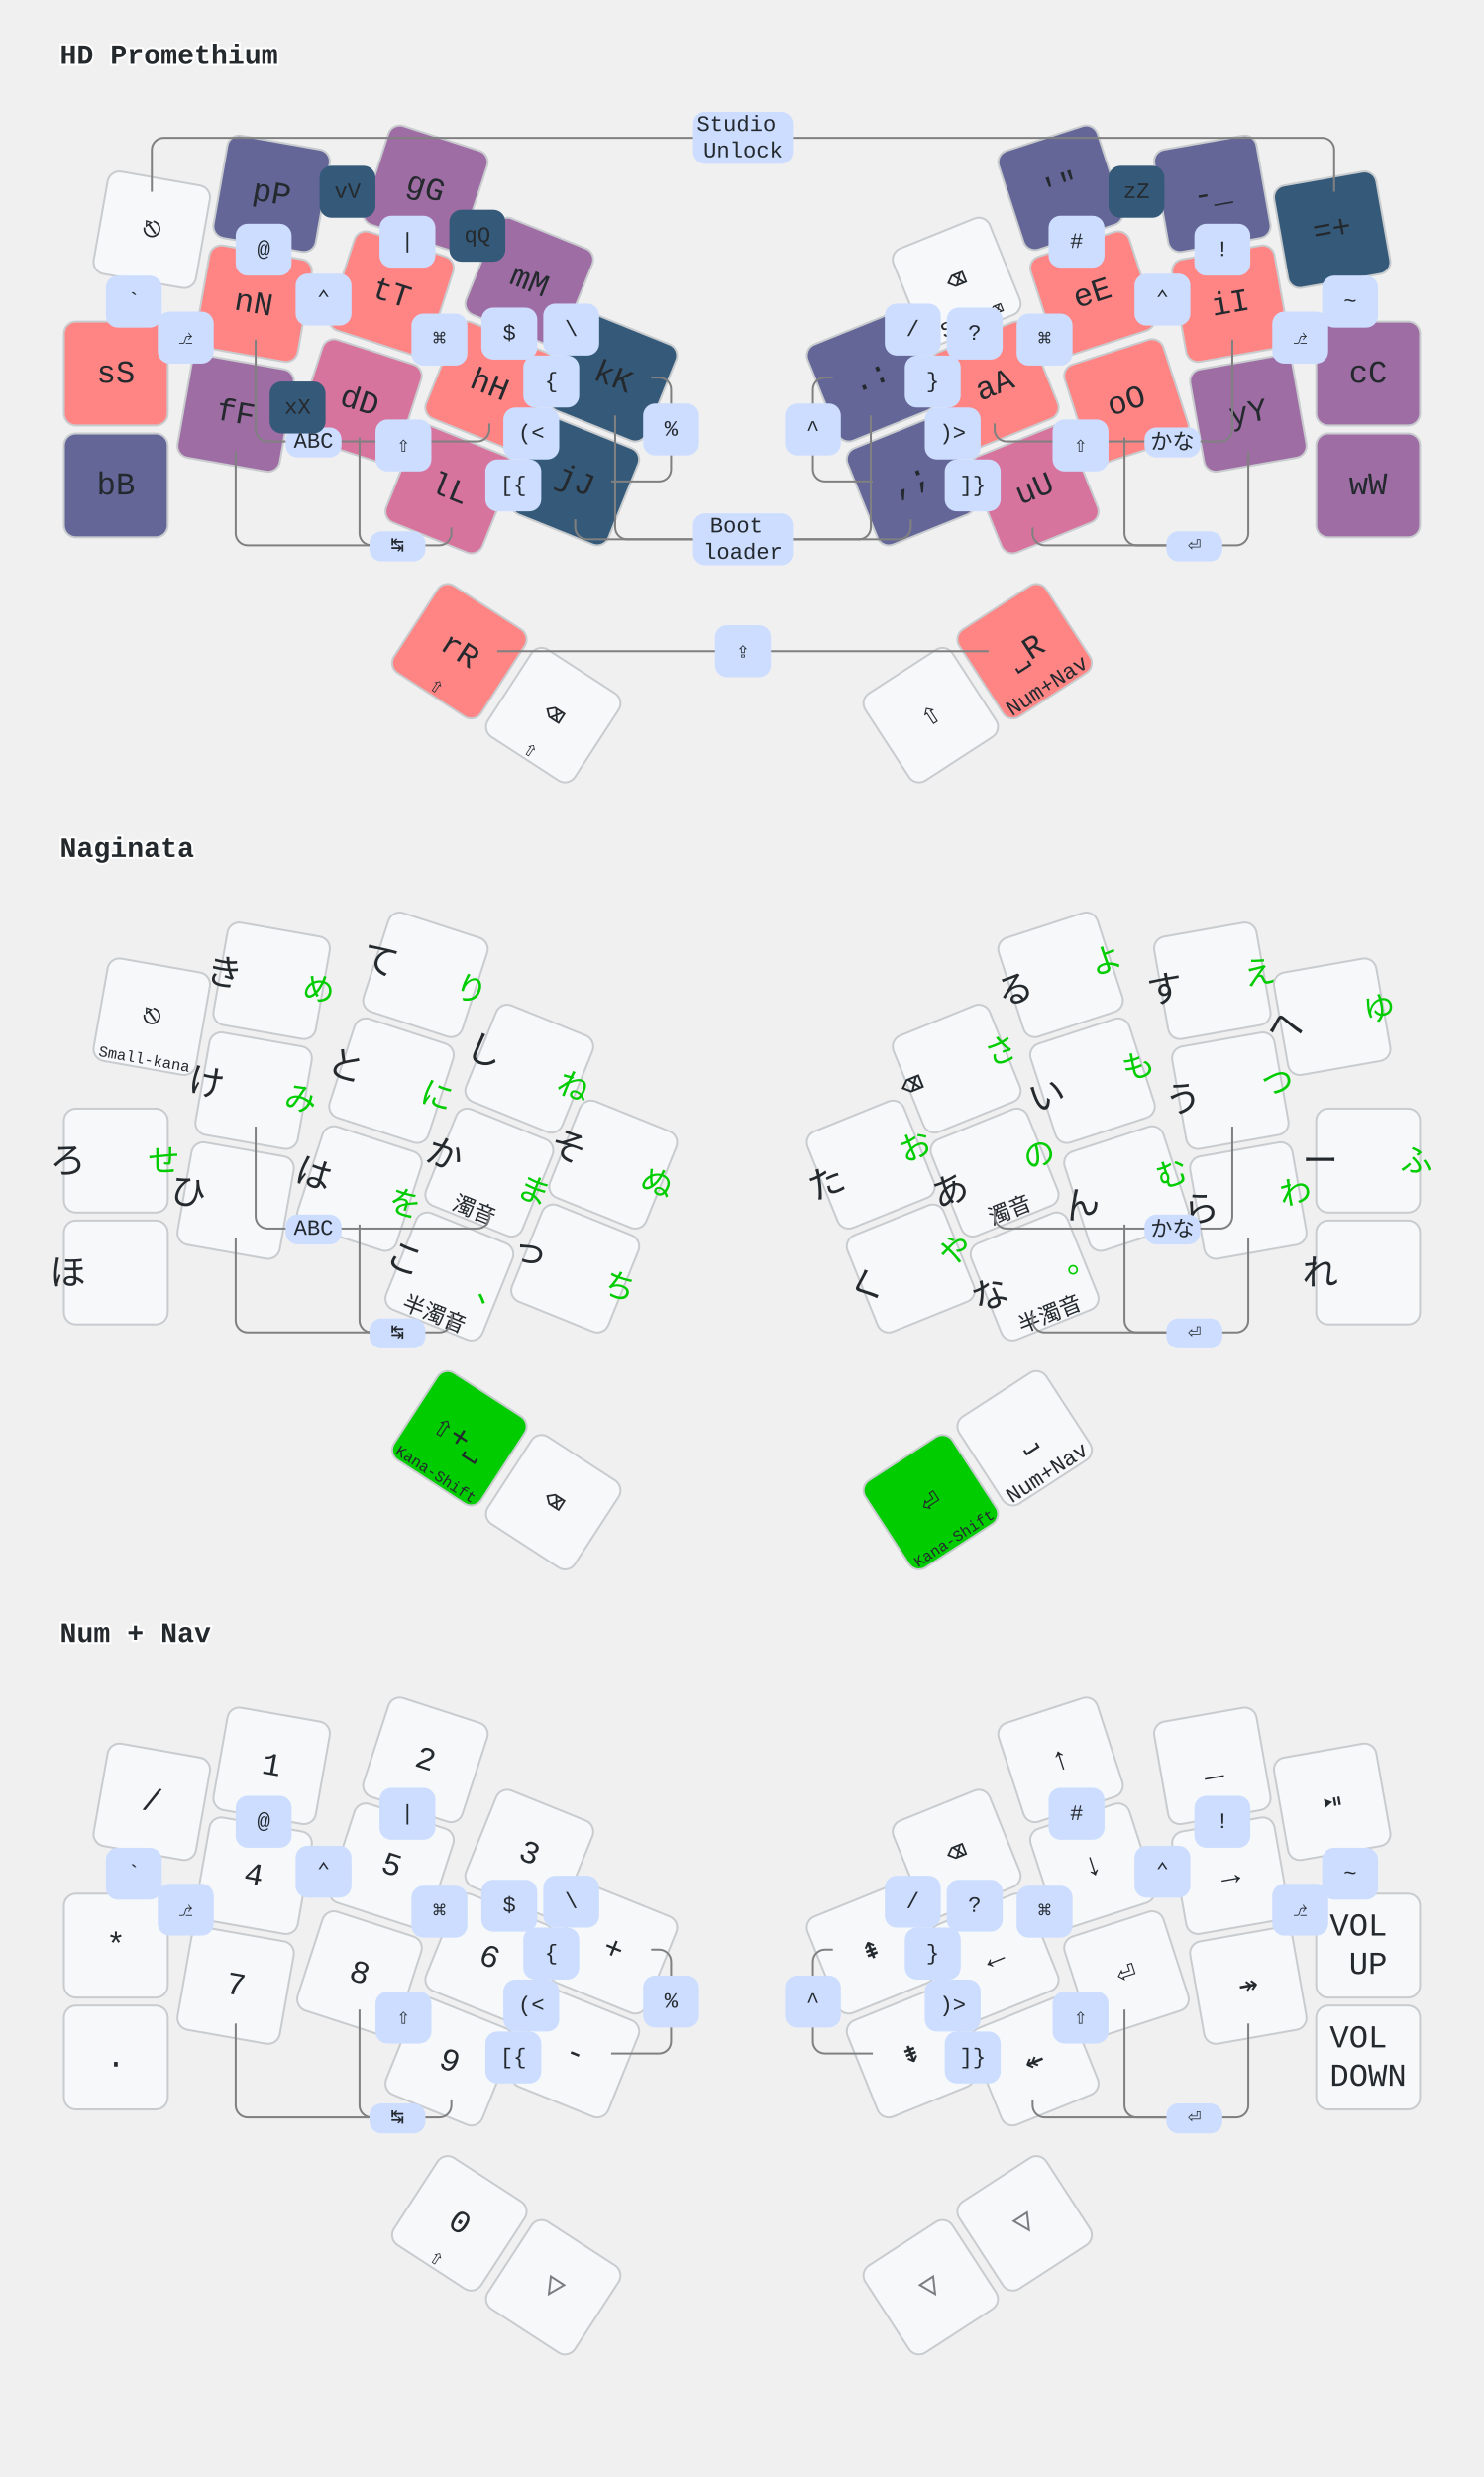
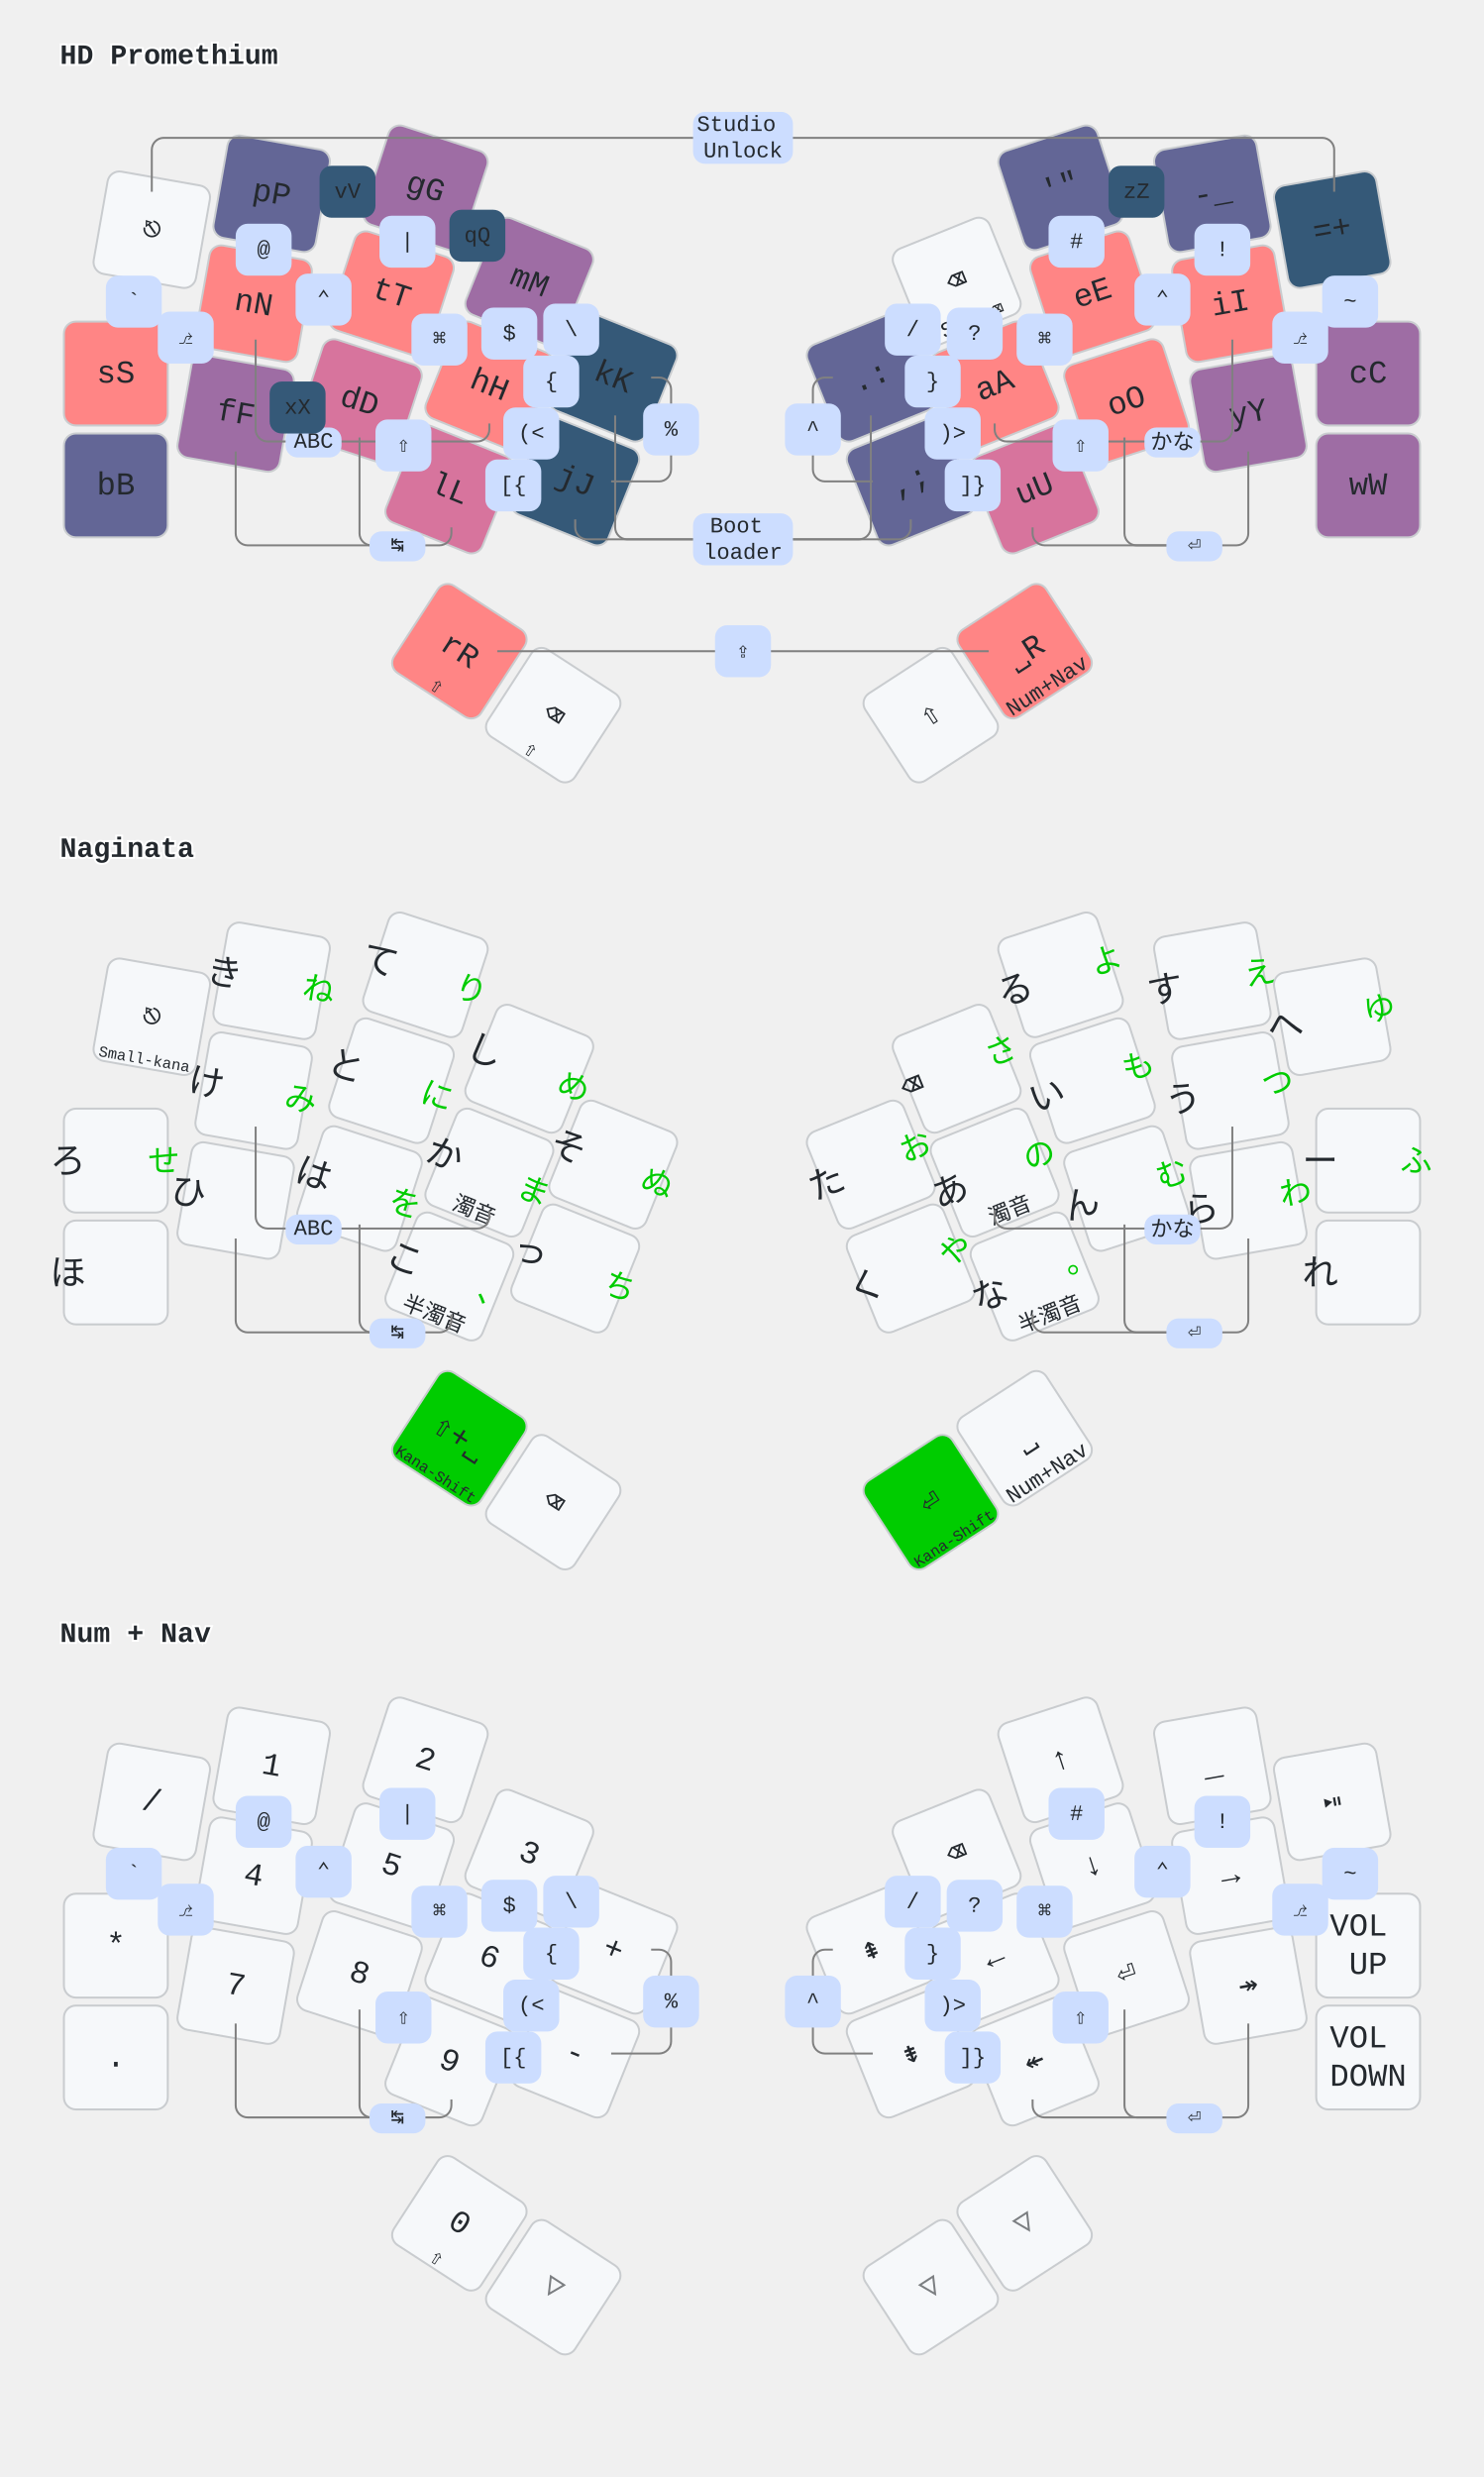
<svg xmlns="http://www.w3.org/2000/svg" width="743" height="1240" viewBox="0 0 743 1240" class="keymap">
  <style>/* inherit to force styles through use tags*/
svg path {
    fill: inherit;
}
/* font and background color specifications */
svg.keymap {
    font-family: SFMono-Regular,Consolas,Liberation Mono,Menlo,monospace;
    font-size: 14px;
    font-kerning: normal;
    text-rendering: optimizeLegibility;
    fill: #24292e;
}

/* default key styling */
rect.key {
    fill: #f6f8fa;
    stroke: #c9cccf;
    stroke-width: 1;
}

/* color accent for combo boxes */
rect.combo {
    fill: #cdf;
}

/* color accent for held keys */
rect.held, rect.combo.held {
    fill: #fdd;
}

/* color accent for ghost (optional) keys */
rect.ghost, rect.combo.ghost {
    stroke-dasharray: 4, 4;
    stroke-width: 2;
}

text {
    text-anchor: middle;
    dominant-baseline: middle;
}

/* styling for layer labels */
text.label {
    font-weight: bold;
    text-anchor: start;
    stroke: white;
    stroke-width: 2;
    paint-order: stroke;
}

text.tap {
    font-size: 16px;
}

/* styling for combo tap, and key hold/shifted label text */
text.combo, text.hold, text.shifted {
    font-size: 11px;
}

text.hold {
    text-anchor: middle;
    dominant-baseline: auto;
}

text.shifted {
    text-anchor: middle;
    dominant-baseline: hanging;
}

/* styling for hold/shifted label text in combo box */
text.combo.hold, text.combo.shifted {
    font-size: 8px;
}

/* lighter symbol for transparent keys */
text.trans {
    fill: #7b7e81;
}

/* styling for combo dendrons */
path.combo {
    stroke-width: 1;
    stroke: gray;
    fill: none;
}

/* Start Tabler Icons Cleanup */
/* cannot use height/width with glyphs */
.icon-tabler &gt; path {
    fill: inherit;
    stroke: inherit;
}
/* hide tabler's default box */
.icon-tabler &gt; path[stroke="none"][fill="none"] {
    visibility: collapse;
}

rect.low {
    fill: #355978;
}
rect.medium-low {
    fill: #636696;
}
rect.medium {
    fill: #9E6DA4;
}
rect.medium-high {
    fill: #D7749D;
}
rect.high {
    fill: #FF8585;
}

/* green styling for Naginata kana-shift */
rect.kshift {
    fill: #00CC00;
}
text.left {
    font-size: 18px;
    translate: 16px 7px;
}
text.right {
    fill: #00CC00;
    font-size: 16px;
    translate: -16px -10px;
}
</style>
  <g transform="translate(30, 0)" class="layer-HD Promethium">
    <text x="0" y="28" class="label" id="HD-Promethium">HD Promethium</text>
    <g transform="translate(0, 59)">
      <g transform="translate(46, 56) rotate(10.0)" class="key keypos-0">
        <rect rx="6" ry="6" x="-26" y="-26" width="52" height="52" class="key" />
        <text x="0" y="0" class="key tap">⎋</text>
      </g>
      <g transform="translate(106, 38) rotate(10.0)" class="key medium-low keypos-1">
        <rect rx="6" ry="6" x="-26" y="-26" width="52" height="52" class="key medium-low" />
        <text x="0" y="0" class="key medium-low tap">pP</text>
      </g>
      <g transform="translate(183, 35) rotate(18.0)" class="key medium keypos-2">
        <rect rx="6" ry="6" x="-26" y="-26" width="52" height="52" class="key medium" />
        <text x="0" y="0" class="key medium tap">gG</text>
      </g>
      <g transform="translate(235, 82) rotate(22.0)" class="key medium keypos-3">
        <rect rx="6" ry="6" x="-26" y="-26" width="52" height="52" class="key medium" />
        <text x="0" y="0" class="key medium tap">mM</text>
      </g>
      <g transform="translate(277, 130) rotate(22.0)" class="key low keypos-4">
        <rect rx="6" ry="6" x="-26" y="-26" width="52" height="52" class="key low" />
        <text x="0" y="0" class="key low tap">kK</text>
      </g>
      <g transform="translate(406, 130) rotate(-22.0)" class="key medium-low keypos-5">
        <rect rx="6" ry="6" x="-26" y="-26" width="52" height="52" class="key medium-low" />
        <text x="0" y="0" class="key medium-low tap">.:</text>
      </g>
      <g transform="translate(449, 82) rotate(-22.0)" class="key keypos-6">
        <rect rx="6" ry="6" x="-26" y="-26" width="52" height="52" class="key" />
        <text x="0" y="0" class="key tap">⌫</text>
        <text x="0" y="24" class="key hold">Sft+⌫</text>
      </g>
      <g transform="translate(501, 35) rotate(-18.0)" class="key medium-low keypos-7">
        <rect rx="6" ry="6" x="-26" y="-26" width="52" height="52" class="key medium-low" />
        <text x="0" y="0" class="key medium-low tap">'"</text>
      </g>
      <g transform="translate(577, 38) rotate(-10.0)" class="key medium-low keypos-8">
        <rect rx="6" ry="6" x="-26" y="-26" width="52" height="52" class="key medium-low" />
        <text x="0" y="0" class="key medium-low tap">-_</text>
      </g>
      <g transform="translate(637, 56) rotate(-10.0)" class="key low keypos-9">
        <rect rx="6" ry="6" x="-26" y="-26" width="52" height="52" class="key low" />
        <text x="0" y="0" class="key low tap">=+</text>
      </g>
      <g transform="translate(28, 128)" class="key high keypos-10">
        <rect rx="6" ry="6" x="-26" y="-26" width="52" height="52" class="key high" />
        <text x="0" y="0" class="key high tap">sS</text>
      </g>
      <g transform="translate(97, 93) rotate(10.0)" class="key high keypos-11">
        <rect rx="6" ry="6" x="-26" y="-26" width="52" height="52" class="key high" />
        <text x="0" y="0" class="key high tap">nN</text>
      </g>
      <g transform="translate(166, 88) rotate(18.0)" class="key high keypos-12">
        <rect rx="6" ry="6" x="-26" y="-26" width="52" height="52" class="key high" />
        <text x="0" y="0" class="key high tap">tT</text>
      </g>
      <g transform="translate(215, 134) rotate(22.0)" class="key high keypos-13">
        <rect rx="6" ry="6" x="-26" y="-26" width="52" height="52" class="key high" />
        <text x="0" y="0" class="key high tap">hH</text>
      </g>
      <g transform="translate(258, 182) rotate(22.0)" class="key low keypos-14">
        <rect rx="6" ry="6" x="-26" y="-26" width="52" height="52" class="key low" />
        <text x="0" y="0" class="key low tap">jJ</text>
      </g>
      <g transform="translate(426, 182) rotate(-22.0)" class="key medium-low keypos-15">
        <rect rx="6" ry="6" x="-26" y="-26" width="52" height="52" class="key medium-low" />
        <text x="0" y="0" class="key medium-low tap">,;</text>
      </g>
      <g transform="translate(468, 134) rotate(-22.0)" class="key high keypos-16">
        <rect rx="6" ry="6" x="-26" y="-26" width="52" height="52" class="key high" />
        <text x="0" y="0" class="key high tap">aA</text>
      </g>
      <g transform="translate(517, 88) rotate(-18.0)" class="key high keypos-17">
        <rect rx="6" ry="6" x="-26" y="-26" width="52" height="52" class="key high" />
        <text x="0" y="0" class="key high tap">eE</text>
      </g>
      <g transform="translate(586, 93) rotate(-10.0)" class="key high keypos-18">
        <rect rx="6" ry="6" x="-26" y="-26" width="52" height="52" class="key high" />
        <text x="0" y="0" class="key high tap">iI</text>
      </g>
      <g transform="translate(655, 128)" class="key medium keypos-19">
        <rect rx="6" ry="6" x="-26" y="-26" width="52" height="52" class="key medium" />
        <text x="0" y="0" class="key medium tap">cC</text>
      </g>
      <g transform="translate(28, 184)" class="key medium-low keypos-20">
        <rect rx="6" ry="6" x="-26" y="-26" width="52" height="52" class="key medium-low" />
        <text x="0" y="0" class="key medium-low tap">bB</text>
      </g>
      <g transform="translate(88, 148) rotate(10.0)" class="key medium keypos-21">
        <rect rx="6" ry="6" x="-26" y="-26" width="52" height="52" class="key medium" />
        <text x="0" y="0" class="key medium tap">fF</text>
      </g>
      <g transform="translate(150, 142) rotate(18.0)" class="key medium-high keypos-22">
        <rect rx="6" ry="6" x="-26" y="-26" width="52" height="52" class="key medium-high" />
        <text x="0" y="0" class="key medium-high tap">dD</text>
      </g>
      <g transform="translate(195, 186) rotate(22.0)" class="key medium-high keypos-23">
        <rect rx="6" ry="6" x="-26" y="-26" width="52" height="52" class="key medium-high" />
        <text x="0" y="0" class="key medium-high tap">lL</text>
      </g>
      <g transform="translate(488, 186) rotate(-22.0)" class="key medium-high keypos-24">
        <rect rx="6" ry="6" x="-26" y="-26" width="52" height="52" class="key medium-high" />
        <text x="0" y="0" class="key medium-high tap">uU</text>
      </g>
      <g transform="translate(534, 142) rotate(-18.0)" class="key high keypos-25">
        <rect rx="6" ry="6" x="-26" y="-26" width="52" height="52" class="key high" />
        <text x="0" y="0" class="key high tap">oO</text>
      </g>
      <g transform="translate(595, 148) rotate(-10.0)" class="key medium keypos-26">
        <rect rx="6" ry="6" x="-26" y="-26" width="52" height="52" class="key medium" />
        <text x="0" y="0" class="key medium tap">yY</text>
      </g>
      <g transform="translate(655, 184)" class="key medium keypos-27">
        <rect rx="6" ry="6" x="-26" y="-26" width="52" height="52" class="key medium" />
        <text x="0" y="0" class="key medium tap">wW</text>
      </g>
      <g transform="translate(200, 267) rotate(33.0)" class="key high keypos-28">
        <rect rx="6" ry="6" x="-26" y="-26" width="52" height="52" class="key high" />
        <text x="0" y="0" class="key high tap">rR</text>
        <text x="0" y="24" class="key high hold">⇧</text>
      </g>
      <g transform="translate(247, 299) rotate(33.0)" class="key keypos-29">
        <rect rx="6" ry="6" x="-26" y="-26" width="52" height="52" class="key" />
        <text x="0" y="0" class="key tap">⌫</text>
        <text x="0" y="24" class="key hold">⇧</text>
      </g>
      <g transform="translate(436, 299) rotate(-33.0)" class="key keypos-30">
        <rect rx="6" ry="6" x="-26" y="-26" width="52" height="52" class="key" />
        <text x="0" y="0" class="key tap">⇧</text>
      </g>
      <g transform="translate(483, 267) rotate(-33.0)" class="key high keypos-31">
        <rect rx="6" ry="6" x="-26" y="-26" width="52" height="52" class="key high" />
        <text x="0" y="0" class="key high tap">⎵R</text>
        <text x="0" y="24" class="key high hold">Num+Nav</text>
      </g>
      <g class="combo combopos-0">
        <path d="M342,10 h-290 a6.0,6.0 0 0 0 -6.0,6.0 v21" class="combo" />
        <path d="M342,10 h290 a6.0,6.0 0 0 1 6.0,6.0 v21" class="combo" />
        <rect rx="6" ry="6" x="317" y="-3" width="50" height="26" class="combo" />
        <text x="342" y="10" class="combo tap">
          <tspan x="342" dy="-0.6em">Studio</tspan>
          <tspan x="342" dy="1.2em">Unlock</tspan>
        </text>
      </g>
      <g class="combo combopos-1">
        <path d="M342,211 h-78 a6.0,6.0 0 0 1 -6.0,-6.0 v-4" class="combo" />
        <path d="M342,211 h78 a6.0,6.0 0 0 0 6.0,-6.0 v-4" class="combo" />
        <path d="M342,211 h-58 a6.0,6.0 0 0 1 -6.0,-6.0 v-56" class="combo" />
        <path d="M342,211 h58 a6.0,6.0 0 0 0 6.0,-6.0 v-56" class="combo" />
        <rect rx="6" ry="6" x="317" y="198" width="50" height="26" class="combo" />
        <text x="342" y="211" class="combo tap">
          <tspan x="342" dy="-0.6em">Boot</tspan>
          <tspan x="342" dy="1.2em">loader</tspan>
        </text>
      </g>
      <g class="combo combopos-2">
        <path d="M557,162 h-83 a6.0,6.0 0 0 1 -6.0,-6.0 v-3" class="combo" />
        <path d="M557,162 h24 a6.0,6.0 0 0 0 6.0,-6.0 v-45" class="combo" />
        <rect rx="6" ry="6" x="543" y="155" width="28" height="15" class="combo" />
        <text x="557" y="162" class="combo tap">かな</text>
      </g>
      <g class="combo combopos-3">
        <path d="M127,162 h82 a6.0,6.0 0 0 0 6.0,-6.0 v-3" class="combo" />
        <path d="M127,162 h-23 a6.0,6.0 0 0 1 -6.0,-6.0 v-45" class="combo" />
        <rect rx="6" ry="6" x="113" y="155" width="28" height="15" class="combo" />
        <text x="127" y="162" class="combo tap">ABC</text>
      </g>
      <g class="combo combopos-4">
        <path d="M169,214 h21 a6.0,6.0 0 0 0 6.0,-6.0 v-3" class="combo" />
        <path d="M169,214 h-13 a6.0,6.0 0 0 1 -6.0,-6.0 v-48" class="combo" />
        <path d="M169,214 h-75 a6.0,6.0 0 0 1 -6.0,-6.0 v-41" class="combo" />
        <rect rx="6" ry="6" x="155" y="207" width="28" height="15" class="combo" />
        <text x="169" y="214" class="combo tap">↹</text>
      </g>
      <g class="combo combopos-5">
        <path d="M568,214 h-75 a6.0,6.0 0 0 1 -6.0,-6.0 v-3" class="combo" />
        <path d="M568,214 h-29 a6.0,6.0 0 0 1 -6.0,-6.0 v-48" class="combo" />
        <path d="M568,214 h21 a6.0,6.0 0 0 0 6.0,-6.0 v-41" class="combo" />
        <rect rx="6" ry="6" x="554" y="207" width="28" height="15" class="combo" />
        <text x="568" y="214" class="combo tap">⏎</text>
      </g>
      <g class="combo combopos-6">
        <rect rx="6" ry="6" x="49" y="97" width="28" height="26" class="combo" />
        <text x="63" y="110" class="combo tap">⎇</text>
      </g>
      <g class="combo combopos-7">
        <rect rx="6" ry="6" x="607" y="97" width="28" height="26" class="combo" />
        <text x="621" y="110" class="combo tap">⎇</text>
      </g>
      <g class="combo combopos-8">
        <rect rx="6" ry="6" x="118" y="78" width="28" height="26" class="combo" />
        <text x="132" y="91" class="combo tap">⌃</text>
      </g>
      <g class="combo combopos-9">
        <rect rx="6" ry="6" x="538" y="78" width="28" height="26" class="combo" />
        <text x="552" y="91" class="combo tap">⌃</text>
      </g>
      <g class="combo combopos-10">
        <rect rx="6" ry="6" x="176" y="98" width="28" height="26" class="combo" />
        <text x="190" y="111" class="combo tap">⌘</text>
      </g>
      <g class="combo combopos-11">
        <rect rx="6" ry="6" x="479" y="98" width="28" height="26" class="combo" />
        <text x="493" y="111" class="combo tap">⌘</text>
      </g>
      <g class="combo combopos-18">
        <rect rx="6" ry="6" x="158" y="151" width="28" height="26" class="combo" />
        <text x="172" y="164" class="combo tap">⇧</text>
      </g>
      <g class="combo combopos-19">
        <rect rx="6" ry="6" x="497" y="151" width="28" height="26" class="combo" />
        <text x="511" y="164" class="combo tap">⇧</text>
      </g>
      <g class="combo low combopos-20">
        <rect rx="6" ry="6" x="195" y="46" width="28" height="26" class="combo low" />
        <text x="209" y="59" class="combo low tap">qQ</text>
      </g>
      <g class="combo low combopos-21">
        <rect rx="6" ry="6" x="525" y="24" width="28" height="26" class="combo low" />
        <text x="539" y="37" class="combo low tap">zZ</text>
      </g>
      <g class="combo low combopos-22">
        <rect rx="6" ry="6" x="130" y="24" width="28" height="26" class="combo low" />
        <text x="144" y="37" class="combo low tap">vV</text>
      </g>
      <g class="combo low combopos-23">
        <rect rx="6" ry="6" x="105" y="132" width="28" height="26" class="combo low" />
        <text x="119" y="145" class="combo low tap">xX</text>
      </g>
      <g class="combo combopos-24">
        <path d="M342,267 l-123,0" class="combo" />
        <path d="M342,267 l123,0" class="combo" />
        <rect rx="6" ry="6" x="328" y="254" width="28" height="26" class="combo" />
        <text x="342" y="267" class="combo tap">⇪</text>
      </g>
      <g class="combo combopos-25">
        <rect rx="6" ry="6" x="23" y="79" width="28" height="26" class="combo" />
        <text x="37" y="92" class="combo tap">`</text>
      </g>
      <g class="combo combopos-26">
        <rect rx="6" ry="6" x="88" y="53" width="28" height="26" class="combo" />
        <text x="102" y="66" class="combo tap">@</text>
      </g>
      <g class="combo combopos-27">
        <rect rx="6" ry="6" x="160" y="49" width="28" height="26" class="combo" />
        <text x="174" y="62" class="combo tap">|</text>
      </g>
      <g class="combo combopos-28">
        <rect rx="6" ry="6" x="211" y="95" width="28" height="26" class="combo" />
        <text x="225" y="108" class="combo tap">$</text>
      </g>
      <g class="combo combopos-29">
        <rect rx="6" ry="6" x="242" y="93" width="28" height="26" class="combo" />
        <text x="256" y="106" class="combo tap">\</text>
      </g>
      <g class="combo combopos-30">
        <path d="M306,156 v-20 a6.0,6.0 0 0 0 -6.0,-6.0 h-4" class="combo" />
        <path d="M306,156 v20 a6.0,6.0 0 0 1 -6.0,6.0 h-24" class="combo" />
        <rect rx="6" ry="6" x="292" y="143" width="28" height="26" class="combo" />
        <text x="306" y="156" class="combo tap">%</text>
      </g>
      <g class="combo combopos-31">
        <rect rx="6" ry="6" x="413" y="93" width="28" height="26" class="combo" />
        <text x="427" y="106" class="combo tap">/</text>
      </g>
      <g class="combo combopos-32">
        <path d="M377,156 v-20 a6.0,6.0 0 0 1 6.0,-6.0 h4" class="combo" />
        <path d="M377,156 v20 a6.0,6.0 0 0 0 6.0,6.0 h24" class="combo" />
        <rect rx="6" ry="6" x="363" y="143" width="28" height="26" class="combo" />
        <text x="377" y="156" class="combo tap">^</text>
      </g>
      <g class="combo combopos-33">
        <rect rx="6" ry="6" x="444" y="95" width="28" height="26" class="combo" />
        <text x="458" y="108" class="combo tap">?</text>
      </g>
      <g class="combo combopos-34">
        <rect rx="6" ry="6" x="495" y="49" width="28" height="26" class="combo" />
        <text x="509" y="62" class="combo tap">#</text>
      </g>
      <g class="combo combopos-35">
        <rect rx="6" ry="6" x="568" y="53" width="28" height="26" class="combo" />
        <text x="582" y="66" class="combo tap">!</text>
      </g>
      <g class="combo combopos-36">
        <rect rx="6" ry="6" x="632" y="79" width="28" height="26" class="combo" />
        <text x="646" y="92" class="combo tap">~</text>
      </g>
      <g class="combo combopos-37">
        <rect rx="6" ry="6" x="232" y="119" width="28" height="26" class="combo" />
        <text x="246" y="132" class="combo tap">{</text>
      </g>
      <g class="combo combopos-38">
        <rect rx="6" ry="6" x="423" y="119" width="28" height="26" class="combo" />
        <text x="437" y="132" class="combo tap">}</text>
      </g>
      <g class="combo combopos-39">
        <rect rx="6" ry="6" x="222" y="145" width="28" height="26" class="combo" />
        <text x="236" y="158" class="combo tap">(&lt;</text>
      </g>
      <g class="combo combopos-40">
        <rect rx="6" ry="6" x="433" y="145" width="28" height="26" class="combo" />
        <text x="447" y="158" class="combo tap">)&gt;</text>
      </g>
      <g class="combo combopos-41">
        <rect rx="6" ry="6" x="213" y="171" width="28" height="26" class="combo" />
        <text x="227" y="184" class="combo tap">[{</text>
      </g>
      <g class="combo combopos-42">
        <rect rx="6" ry="6" x="443" y="171" width="28" height="26" class="combo" />
        <text x="457" y="184" class="combo tap">]}</text>
      </g>
    </g>
  </g>
  <g transform="translate(30, 397)" class="layer-Naginata">
    <text x="0" y="28" class="label" id="Naginata">Naginata</text>
    <g transform="translate(0, 56)">
      <g transform="translate(46, 56) rotate(10.0)" class="key keypos-0">
        <rect rx="6" ry="6" x="-26" y="-26" width="52" height="52" class="key" />
        <text x="0" y="0" class="key tap">⎋</text>
        <text x="0" y="24" class="key hold">
          <tspan style="font-size: 70%">Small-kana</tspan>
        </text>
      </g>
      <g transform="translate(106, 38) rotate(10.0)" class="key keypos-1">
        <rect rx="6" ry="6" x="-26" y="-26" width="52" height="52" class="key" />
        <text x="-24" y="0" class="key left">き</text>
-         <text x="24" y="0" class="key right">め</text>
+         <text x="24" y="0" class="key right">ね</text>
      </g>
      <g transform="translate(183, 35) rotate(18.0)" class="key keypos-2">
        <rect rx="6" ry="6" x="-26" y="-26" width="52" height="52" class="key" />
        <text x="-24" y="0" class="key left">て</text>
        <text x="24" y="0" class="key right">り</text>
      </g>
      <g transform="translate(235, 82) rotate(22.0)" class="key keypos-3">
        <rect rx="6" ry="6" x="-26" y="-26" width="52" height="52" class="key" />
        <text x="-24" y="0" class="key left">し</text>
-         <text x="24" y="0" class="key right">ね</text>
+         <text x="24" y="0" class="key right">め</text>
      </g>
      <g transform="translate(277, 130) rotate(22.0)" class="key keypos-4">
        <rect rx="6" ry="6" x="-26" y="-26" width="52" height="52" class="key" />
        <text x="-24" y="0" class="key left">そ</text>
        <text x="24" y="0" class="key right">ぬ</text>
      </g>
      <g transform="translate(406, 130) rotate(-22.0)" class="key keypos-5">
        <rect rx="6" ry="6" x="-26" y="-26" width="52" height="52" class="key" />
        <text x="-24" y="0" class="key left">た</text>
        <text x="24" y="0" class="key right">お</text>
      </g>
      <g transform="translate(449, 82) rotate(-22.0)" class="key keypos-6">
        <rect rx="6" ry="6" x="-26" y="-26" width="52" height="52" class="key" />
        <text x="-24" y="0" class="key left">⌫</text>
        <text x="24" y="0" class="key right">さ</text>
      </g>
      <g transform="translate(501, 35) rotate(-18.0)" class="key keypos-7">
        <rect rx="6" ry="6" x="-26" y="-26" width="52" height="52" class="key" />
        <text x="-24" y="0" class="key left">る</text>
        <text x="24" y="0" class="key right">よ</text>
      </g>
      <g transform="translate(577, 38) rotate(-10.0)" class="key keypos-8">
        <rect rx="6" ry="6" x="-26" y="-26" width="52" height="52" class="key" />
        <text x="-24" y="0" class="key left">す</text>
        <text x="24" y="0" class="key right">え</text>
      </g>
      <g transform="translate(637, 56) rotate(-10.0)" class="key keypos-9">
        <rect rx="6" ry="6" x="-26" y="-26" width="52" height="52" class="key" />
        <text x="-24" y="0" class="key left">へ</text>
        <text x="24" y="0" class="key right">ゆ</text>
      </g>
      <g transform="translate(28, 128)" class="key keypos-10">
        <rect rx="6" ry="6" x="-26" y="-26" width="52" height="52" class="key" />
        <text x="-24" y="0" class="key left">ろ</text>
        <text x="24" y="0" class="key right">せ</text>
      </g>
      <g transform="translate(97, 93) rotate(10.0)" class="key keypos-11">
        <rect rx="6" ry="6" x="-26" y="-26" width="52" height="52" class="key" />
        <text x="-24" y="0" class="key left">け</text>
        <text x="24" y="0" class="key right">み</text>
      </g>
      <g transform="translate(166, 88) rotate(18.0)" class="key keypos-12">
        <rect rx="6" ry="6" x="-26" y="-26" width="52" height="52" class="key" />
        <text x="-24" y="0" class="key left">と</text>
        <text x="24" y="0" class="key right">に</text>
      </g>
      <g transform="translate(215, 134) rotate(22.0)" class="key keypos-13">
        <rect rx="6" ry="6" x="-26" y="-26" width="52" height="52" class="key" />
        <text x="0" y="24" class="key hold">濁音</text>
        <text x="-24" y="0" class="key left">か</text>
        <text x="24" y="0" class="key right">ま</text>
      </g>
      <g transform="translate(258, 182) rotate(22.0)" class="key keypos-14">
        <rect rx="6" ry="6" x="-26" y="-26" width="52" height="52" class="key" />
        <text x="-24" y="0" class="key left">っ</text>
        <text x="24" y="0" class="key right">ち</text>
      </g>
      <g transform="translate(426, 182) rotate(-22.0)" class="key keypos-15">
        <rect rx="6" ry="6" x="-26" y="-26" width="52" height="52" class="key" />
        <text x="-24" y="0" class="key left">く</text>
        <text x="24" y="0" class="key right">や</text>
      </g>
      <g transform="translate(468, 134) rotate(-22.0)" class="key keypos-16">
        <rect rx="6" ry="6" x="-26" y="-26" width="52" height="52" class="key" />
        <text x="0" y="24" class="key hold">濁音</text>
        <text x="-24" y="0" class="key left">あ</text>
        <text x="24" y="0" class="key right">の</text>
      </g>
      <g transform="translate(517, 88) rotate(-18.0)" class="key keypos-17">
        <rect rx="6" ry="6" x="-26" y="-26" width="52" height="52" class="key" />
        <text x="-24" y="0" class="key left">い</text>
        <text x="24" y="0" class="key right">も</text>
      </g>
      <g transform="translate(586, 93) rotate(-10.0)" class="key keypos-18">
        <rect rx="6" ry="6" x="-26" y="-26" width="52" height="52" class="key" />
        <text x="-24" y="0" class="key left">う</text>
        <text x="24" y="0" class="key right">つ</text>
      </g>
      <g transform="translate(655, 128)" class="key keypos-19">
        <rect rx="6" ry="6" x="-26" y="-26" width="52" height="52" class="key" />
        <text x="-24" y="0" class="key left">ー</text>
        <text x="24" y="0" class="key right">ふ</text>
      </g>
      <g transform="translate(28, 184)" class="key keypos-20">
        <rect rx="6" ry="6" x="-26" y="-26" width="52" height="52" class="key" />
        <text x="-24" y="0" class="key left">ほ</text>
      </g>
      <g transform="translate(88, 148) rotate(10.0)" class="key keypos-21">
        <rect rx="6" ry="6" x="-26" y="-26" width="52" height="52" class="key" />
        <text x="-24" y="0" class="key left">ひ</text>
      </g>
      <g transform="translate(150, 142) rotate(18.0)" class="key keypos-22">
        <rect rx="6" ry="6" x="-26" y="-26" width="52" height="52" class="key" />
        <text x="-24" y="0" class="key left">は</text>
        <text x="24" y="0" class="key right">を</text>
      </g>
      <g transform="translate(195, 186) rotate(22.0)" class="key keypos-23">
        <rect rx="6" ry="6" x="-26" y="-26" width="52" height="52" class="key" />
        <text x="0" y="24" class="key hold">半濁音</text>
        <text x="-24" y="0" class="key left">こ</text>
        <text x="24" y="0" class="key right">、</text>
      </g>
      <g transform="translate(488, 186) rotate(-22.0)" class="key keypos-24">
        <rect rx="6" ry="6" x="-26" y="-26" width="52" height="52" class="key" />
        <text x="0" y="24" class="key hold">半濁音</text>
        <text x="-24" y="0" class="key left">な</text>
        <text x="24" y="0" class="key right">。</text>
      </g>
      <g transform="translate(534, 142) rotate(-18.0)" class="key keypos-25">
        <rect rx="6" ry="6" x="-26" y="-26" width="52" height="52" class="key" />
        <text x="-24" y="0" class="key left">ん</text>
        <text x="24" y="0" class="key right">む</text>
      </g>
      <g transform="translate(595, 148) rotate(-10.0)" class="key keypos-26">
        <rect rx="6" ry="6" x="-26" y="-26" width="52" height="52" class="key" />
        <text x="-24" y="0" class="key left">ら</text>
        <text x="24" y="0" class="key right">わ</text>
      </g>
      <g transform="translate(655, 184)" class="key keypos-27">
        <rect rx="6" ry="6" x="-26" y="-26" width="52" height="52" class="key" />
        <text x="-24" y="0" class="key left">れ</text>
      </g>
      <g transform="translate(200, 267) rotate(33.0)" class="key kshift keypos-28">
        <rect rx="6" ry="6" x="-26" y="-26" width="52" height="52" class="key kshift" />
        <text x="0" y="0" class="key kshift tap">⇧+⎵</text>
        <text x="0" y="24" class="key kshift hold">
          <tspan style="font-size: 70%">Kana-Shift</tspan>
        </text>
      </g>
      <g transform="translate(247, 299) rotate(33.0)" class="key keypos-29">
        <rect rx="6" ry="6" x="-26" y="-26" width="52" height="52" class="key" />
        <text x="0" y="0" class="key tap">⌫</text>
      </g>
      <g transform="translate(436, 299) rotate(-33.0)" class="key kshift keypos-30">
        <rect rx="6" ry="6" x="-26" y="-26" width="52" height="52" class="key kshift" />
        <text x="0" y="0" class="key kshift tap">⏎</text>
        <text x="0" y="24" class="key kshift hold">
          <tspan style="font-size: 70%">Kana-Shift</tspan>
        </text>
      </g>
      <g transform="translate(483, 267) rotate(-33.0)" class="key keypos-31">
        <rect rx="6" ry="6" x="-26" y="-26" width="52" height="52" class="key" />
        <text x="0" y="0" class="key tap">⎵</text>
        <text x="0" y="24" class="key hold">Num+Nav</text>
      </g>
      <g class="combo combopos-0">
        <path d="M557,162 h-83 a6.0,6.0 0 0 1 -6.0,-6.0 v-3" class="combo" />
        <path d="M557,162 h24 a6.0,6.0 0 0 0 6.0,-6.0 v-45" class="combo" />
        <rect rx="6" ry="6" x="543" y="155" width="28" height="15" class="combo" />
        <text x="557" y="162" class="combo tap">かな</text>
      </g>
      <g class="combo combopos-1">
        <path d="M127,162 h82 a6.0,6.0 0 0 0 6.0,-6.0 v-3" class="combo" />
        <path d="M127,162 h-23 a6.0,6.0 0 0 1 -6.0,-6.0 v-45" class="combo" />
        <rect rx="6" ry="6" x="113" y="155" width="28" height="15" class="combo" />
        <text x="127" y="162" class="combo tap">ABC</text>
      </g>
      <g class="combo combopos-2">
        <path d="M169,214 h21 a6.0,6.0 0 0 0 6.0,-6.0 v-3" class="combo" />
        <path d="M169,214 h-13 a6.0,6.0 0 0 1 -6.0,-6.0 v-48" class="combo" />
        <path d="M169,214 h-75 a6.0,6.0 0 0 1 -6.0,-6.0 v-41" class="combo" />
        <rect rx="6" ry="6" x="155" y="207" width="28" height="15" class="combo" />
        <text x="169" y="214" class="combo tap">↹</text>
      </g>
      <g class="combo combopos-3">
        <path d="M568,214 h-75 a6.0,6.0 0 0 1 -6.0,-6.0 v-3" class="combo" />
        <path d="M568,214 h-29 a6.0,6.0 0 0 1 -6.0,-6.0 v-48" class="combo" />
        <path d="M568,214 h21 a6.0,6.0 0 0 0 6.0,-6.0 v-41" class="combo" />
        <rect rx="6" ry="6" x="554" y="207" width="28" height="15" class="combo" />
        <text x="568" y="214" class="combo tap">⏎</text>
      </g>
    </g>
  </g>
  <g transform="translate(30, 790)" class="layer-Num + Nav">
    <text x="0" y="28" class="label" id="Num--Nav">Num + Nav</text>
    <g transform="translate(0, 56)">
      <g transform="translate(46, 56) rotate(10.0)" class="key keypos-0">
        <rect rx="6" ry="6" x="-26" y="-26" width="52" height="52" class="key" />
        <text x="0" y="0" class="key tap">/</text>
      </g>
      <g transform="translate(106, 38) rotate(10.0)" class="key keypos-1">
        <rect rx="6" ry="6" x="-26" y="-26" width="52" height="52" class="key" />
        <text x="0" y="0" class="key tap">1</text>
      </g>
      <g transform="translate(183, 35) rotate(18.0)" class="key keypos-2">
        <rect rx="6" ry="6" x="-26" y="-26" width="52" height="52" class="key" />
        <text x="0" y="0" class="key tap">2</text>
      </g>
      <g transform="translate(235, 82) rotate(22.0)" class="key keypos-3">
        <rect rx="6" ry="6" x="-26" y="-26" width="52" height="52" class="key" />
        <text x="0" y="0" class="key tap">3</text>
      </g>
      <g transform="translate(277, 130) rotate(22.0)" class="key keypos-4">
        <rect rx="6" ry="6" x="-26" y="-26" width="52" height="52" class="key" />
        <text x="0" y="0" class="key tap">+</text>
      </g>
      <g transform="translate(406, 130) rotate(-22.0)" class="key keypos-5">
        <rect rx="6" ry="6" x="-26" y="-26" width="52" height="52" class="key" />
        <text x="0" y="0" class="key tap">⇞</text>
      </g>
      <g transform="translate(449, 82) rotate(-22.0)" class="key keypos-6">
        <rect rx="6" ry="6" x="-26" y="-26" width="52" height="52" class="key" />
        <text x="0" y="0" class="key tap">⌫</text>
      </g>
      <g transform="translate(501, 35) rotate(-18.0)" class="key keypos-7">
        <rect rx="6" ry="6" x="-26" y="-26" width="52" height="52" class="key" />
        <text x="0" y="0" class="key tap">↑</text>
      </g>
      <g transform="translate(577, 38) rotate(-10.0)" class="key keypos-8">
        <rect rx="6" ry="6" x="-26" y="-26" width="52" height="52" class="key" />
        <text x="0" y="0" class="key tap">_</text>
      </g>
      <g transform="translate(637, 56) rotate(-10.0)" class="key keypos-9">
        <rect rx="6" ry="6" x="-26" y="-26" width="52" height="52" class="key" />
        <text x="0" y="0" class="key tap">⏯</text>
      </g>
      <g transform="translate(28, 128)" class="key keypos-10">
        <rect rx="6" ry="6" x="-26" y="-26" width="52" height="52" class="key" />
        <text x="0" y="0" class="key tap">*</text>
      </g>
      <g transform="translate(97, 93) rotate(10.0)" class="key keypos-11">
        <rect rx="6" ry="6" x="-26" y="-26" width="52" height="52" class="key" />
        <text x="0" y="0" class="key tap">4</text>
      </g>
      <g transform="translate(166, 88) rotate(18.0)" class="key keypos-12">
        <rect rx="6" ry="6" x="-26" y="-26" width="52" height="52" class="key" />
        <text x="0" y="0" class="key tap">5</text>
      </g>
      <g transform="translate(215, 134) rotate(22.0)" class="key keypos-13">
        <rect rx="6" ry="6" x="-26" y="-26" width="52" height="52" class="key" />
        <text x="0" y="0" class="key tap">6</text>
      </g>
      <g transform="translate(258, 182) rotate(22.0)" class="key keypos-14">
        <rect rx="6" ry="6" x="-26" y="-26" width="52" height="52" class="key" />
        <text x="0" y="0" class="key tap">-</text>
      </g>
      <g transform="translate(426, 182) rotate(-22.0)" class="key keypos-15">
        <rect rx="6" ry="6" x="-26" y="-26" width="52" height="52" class="key" />
        <text x="0" y="0" class="key tap">⇟</text>
      </g>
      <g transform="translate(468, 134) rotate(-22.0)" class="key keypos-16">
        <rect rx="6" ry="6" x="-26" y="-26" width="52" height="52" class="key" />
        <text x="0" y="0" class="key tap">←</text>
      </g>
      <g transform="translate(517, 88) rotate(-18.0)" class="key keypos-17">
        <rect rx="6" ry="6" x="-26" y="-26" width="52" height="52" class="key" />
        <text x="0" y="0" class="key tap">↓</text>
      </g>
      <g transform="translate(586, 93) rotate(-10.0)" class="key keypos-18">
        <rect rx="6" ry="6" x="-26" y="-26" width="52" height="52" class="key" />
        <text x="0" y="0" class="key tap">→</text>
      </g>
      <g transform="translate(655, 128)" class="key keypos-19">
        <rect rx="6" ry="6" x="-26" y="-26" width="52" height="52" class="key" />
        <text x="0" y="0" class="key tap">
          <tspan x="0" dy="-0.6em">VOL</tspan>
          <tspan x="0" dy="1.2em">UP</tspan>
        </text>
      </g>
      <g transform="translate(28, 184)" class="key keypos-20">
        <rect rx="6" ry="6" x="-26" y="-26" width="52" height="52" class="key" />
        <text x="0" y="0" class="key tap">.</text>
      </g>
      <g transform="translate(88, 148) rotate(10.0)" class="key keypos-21">
        <rect rx="6" ry="6" x="-26" y="-26" width="52" height="52" class="key" />
        <text x="0" y="0" class="key tap">7</text>
      </g>
      <g transform="translate(150, 142) rotate(18.0)" class="key keypos-22">
        <rect rx="6" ry="6" x="-26" y="-26" width="52" height="52" class="key" />
        <text x="0" y="0" class="key tap">8</text>
      </g>
      <g transform="translate(195, 186) rotate(22.0)" class="key keypos-23">
        <rect rx="6" ry="6" x="-26" y="-26" width="52" height="52" class="key" />
        <text x="0" y="0" class="key tap">9</text>
      </g>
      <g transform="translate(488, 186) rotate(-22.0)" class="key keypos-24">
        <rect rx="6" ry="6" x="-26" y="-26" width="52" height="52" class="key" />
        <text x="0" y="0" class="key tap">↞</text>
      </g>
      <g transform="translate(534, 142) rotate(-18.0)" class="key keypos-25">
        <rect rx="6" ry="6" x="-26" y="-26" width="52" height="52" class="key" />
        <text x="0" y="0" class="key tap">⏎</text>
      </g>
      <g transform="translate(595, 148) rotate(-10.0)" class="key keypos-26">
        <rect rx="6" ry="6" x="-26" y="-26" width="52" height="52" class="key" />
        <text x="0" y="0" class="key tap">↠</text>
      </g>
      <g transform="translate(655, 184)" class="key keypos-27">
        <rect rx="6" ry="6" x="-26" y="-26" width="52" height="52" class="key" />
        <text x="0" y="0" class="key tap">
          <tspan x="0" dy="-0.6em">VOL</tspan>
          <tspan x="0" dy="1.2em">DOWN</tspan>
        </text>
      </g>
      <g transform="translate(200, 267) rotate(33.0)" class="key keypos-28">
        <rect rx="6" ry="6" x="-26" y="-26" width="52" height="52" class="key" />
        <text x="0" y="0" class="key tap">0</text>
        <text x="0" y="24" class="key hold">⇧</text>
      </g>
      <g transform="translate(247, 299) rotate(33.0)" class="key trans keypos-29">
        <rect rx="6" ry="6" x="-26" y="-26" width="52" height="52" class="key trans" />
        <text x="0" y="0" class="key trans tap">▽</text>
      </g>
      <g transform="translate(436, 299) rotate(-33.0)" class="key trans keypos-30">
        <rect rx="6" ry="6" x="-26" y="-26" width="52" height="52" class="key trans" />
        <text x="0" y="0" class="key trans tap">▽</text>
      </g>
      <g transform="translate(483, 267) rotate(-33.0)" class="key trans keypos-31">
        <rect rx="6" ry="6" x="-26" y="-26" width="52" height="52" class="key trans" />
        <text x="0" y="0" class="key trans tap">▽</text>
      </g>
      <g class="combo combopos-0">
        <path d="M169,214 h21 a6.0,6.0 0 0 0 6.0,-6.0 v-3" class="combo" />
        <path d="M169,214 h-13 a6.0,6.0 0 0 1 -6.0,-6.0 v-48" class="combo" />
        <path d="M169,214 h-75 a6.0,6.0 0 0 1 -6.0,-6.0 v-41" class="combo" />
        <rect rx="6" ry="6" x="155" y="207" width="28" height="15" class="combo" />
        <text x="169" y="214" class="combo tap">↹</text>
      </g>
      <g class="combo combopos-1">
        <path d="M568,214 h-75 a6.0,6.0 0 0 1 -6.0,-6.0 v-3" class="combo" />
        <path d="M568,214 h-29 a6.0,6.0 0 0 1 -6.0,-6.0 v-48" class="combo" />
        <path d="M568,214 h21 a6.0,6.0 0 0 0 6.0,-6.0 v-41" class="combo" />
        <rect rx="6" ry="6" x="554" y="207" width="28" height="15" class="combo" />
        <text x="568" y="214" class="combo tap">⏎</text>
      </g>
      <g class="combo combopos-2">
        <rect rx="6" ry="6" x="49" y="97" width="28" height="26" class="combo" />
        <text x="63" y="110" class="combo tap">⎇</text>
      </g>
      <g class="combo combopos-3">
        <rect rx="6" ry="6" x="607" y="97" width="28" height="26" class="combo" />
        <text x="621" y="110" class="combo tap">⎇</text>
      </g>
      <g class="combo combopos-4">
        <rect rx="6" ry="6" x="118" y="78" width="28" height="26" class="combo" />
        <text x="132" y="91" class="combo tap">⌃</text>
      </g>
      <g class="combo combopos-5">
        <rect rx="6" ry="6" x="538" y="78" width="28" height="26" class="combo" />
        <text x="552" y="91" class="combo tap">⌃</text>
      </g>
      <g class="combo combopos-6">
        <rect rx="6" ry="6" x="176" y="98" width="28" height="26" class="combo" />
        <text x="190" y="111" class="combo tap">⌘</text>
      </g>
      <g class="combo combopos-7">
        <rect rx="6" ry="6" x="479" y="98" width="28" height="26" class="combo" />
        <text x="493" y="111" class="combo tap">⌘</text>
      </g>
      <g class="combo combopos-14">
        <rect rx="6" ry="6" x="158" y="151" width="28" height="26" class="combo" />
        <text x="172" y="164" class="combo tap">⇧</text>
      </g>
      <g class="combo combopos-15">
        <rect rx="6" ry="6" x="497" y="151" width="28" height="26" class="combo" />
        <text x="511" y="164" class="combo tap">⇧</text>
      </g>
      <g class="combo combopos-16">
        <rect rx="6" ry="6" x="23" y="79" width="28" height="26" class="combo" />
        <text x="37" y="92" class="combo tap">`</text>
      </g>
      <g class="combo combopos-17">
        <rect rx="6" ry="6" x="88" y="53" width="28" height="26" class="combo" />
        <text x="102" y="66" class="combo tap">@</text>
      </g>
      <g class="combo combopos-18">
        <rect rx="6" ry="6" x="160" y="49" width="28" height="26" class="combo" />
        <text x="174" y="62" class="combo tap">|</text>
      </g>
      <g class="combo combopos-19">
        <rect rx="6" ry="6" x="211" y="95" width="28" height="26" class="combo" />
        <text x="225" y="108" class="combo tap">$</text>
      </g>
      <g class="combo combopos-20">
        <rect rx="6" ry="6" x="242" y="93" width="28" height="26" class="combo" />
        <text x="256" y="106" class="combo tap">\</text>
      </g>
      <g class="combo combopos-21">
        <path d="M306,156 v-20 a6.0,6.0 0 0 0 -6.0,-6.0 h-4" class="combo" />
        <path d="M306,156 v20 a6.0,6.0 0 0 1 -6.0,6.0 h-24" class="combo" />
        <rect rx="6" ry="6" x="292" y="143" width="28" height="26" class="combo" />
        <text x="306" y="156" class="combo tap">%</text>
      </g>
      <g class="combo combopos-22">
        <rect rx="6" ry="6" x="413" y="93" width="28" height="26" class="combo" />
        <text x="427" y="106" class="combo tap">/</text>
      </g>
      <g class="combo combopos-23">
        <path d="M377,156 v-20 a6.0,6.0 0 0 1 6.0,-6.0 h4" class="combo" />
        <path d="M377,156 v20 a6.0,6.0 0 0 0 6.0,6.0 h24" class="combo" />
        <rect rx="6" ry="6" x="363" y="143" width="28" height="26" class="combo" />
        <text x="377" y="156" class="combo tap">^</text>
      </g>
      <g class="combo combopos-24">
        <rect rx="6" ry="6" x="444" y="95" width="28" height="26" class="combo" />
        <text x="458" y="108" class="combo tap">?</text>
      </g>
      <g class="combo combopos-25">
        <rect rx="6" ry="6" x="495" y="49" width="28" height="26" class="combo" />
        <text x="509" y="62" class="combo tap">#</text>
      </g>
      <g class="combo combopos-26">
        <rect rx="6" ry="6" x="568" y="53" width="28" height="26" class="combo" />
        <text x="582" y="66" class="combo tap">!</text>
      </g>
      <g class="combo combopos-27">
        <rect rx="6" ry="6" x="632" y="79" width="28" height="26" class="combo" />
        <text x="646" y="92" class="combo tap">~</text>
      </g>
      <g class="combo combopos-28">
        <rect rx="6" ry="6" x="232" y="119" width="28" height="26" class="combo" />
        <text x="246" y="132" class="combo tap">{</text>
      </g>
      <g class="combo combopos-29">
        <rect rx="6" ry="6" x="423" y="119" width="28" height="26" class="combo" />
        <text x="437" y="132" class="combo tap">}</text>
      </g>
      <g class="combo combopos-30">
        <rect rx="6" ry="6" x="222" y="145" width="28" height="26" class="combo" />
        <text x="236" y="158" class="combo tap">(&lt;</text>
      </g>
      <g class="combo combopos-31">
        <rect rx="6" ry="6" x="433" y="145" width="28" height="26" class="combo" />
        <text x="447" y="158" class="combo tap">)&gt;</text>
      </g>
      <g class="combo combopos-32">
        <rect rx="6" ry="6" x="213" y="171" width="28" height="26" class="combo" />
        <text x="227" y="184" class="combo tap">[{</text>
      </g>
      <g class="combo combopos-33">
        <rect rx="6" ry="6" x="443" y="171" width="28" height="26" class="combo" />
        <text x="457" y="184" class="combo tap">]}</text>
      </g>
    </g>
  </g>
</svg>
